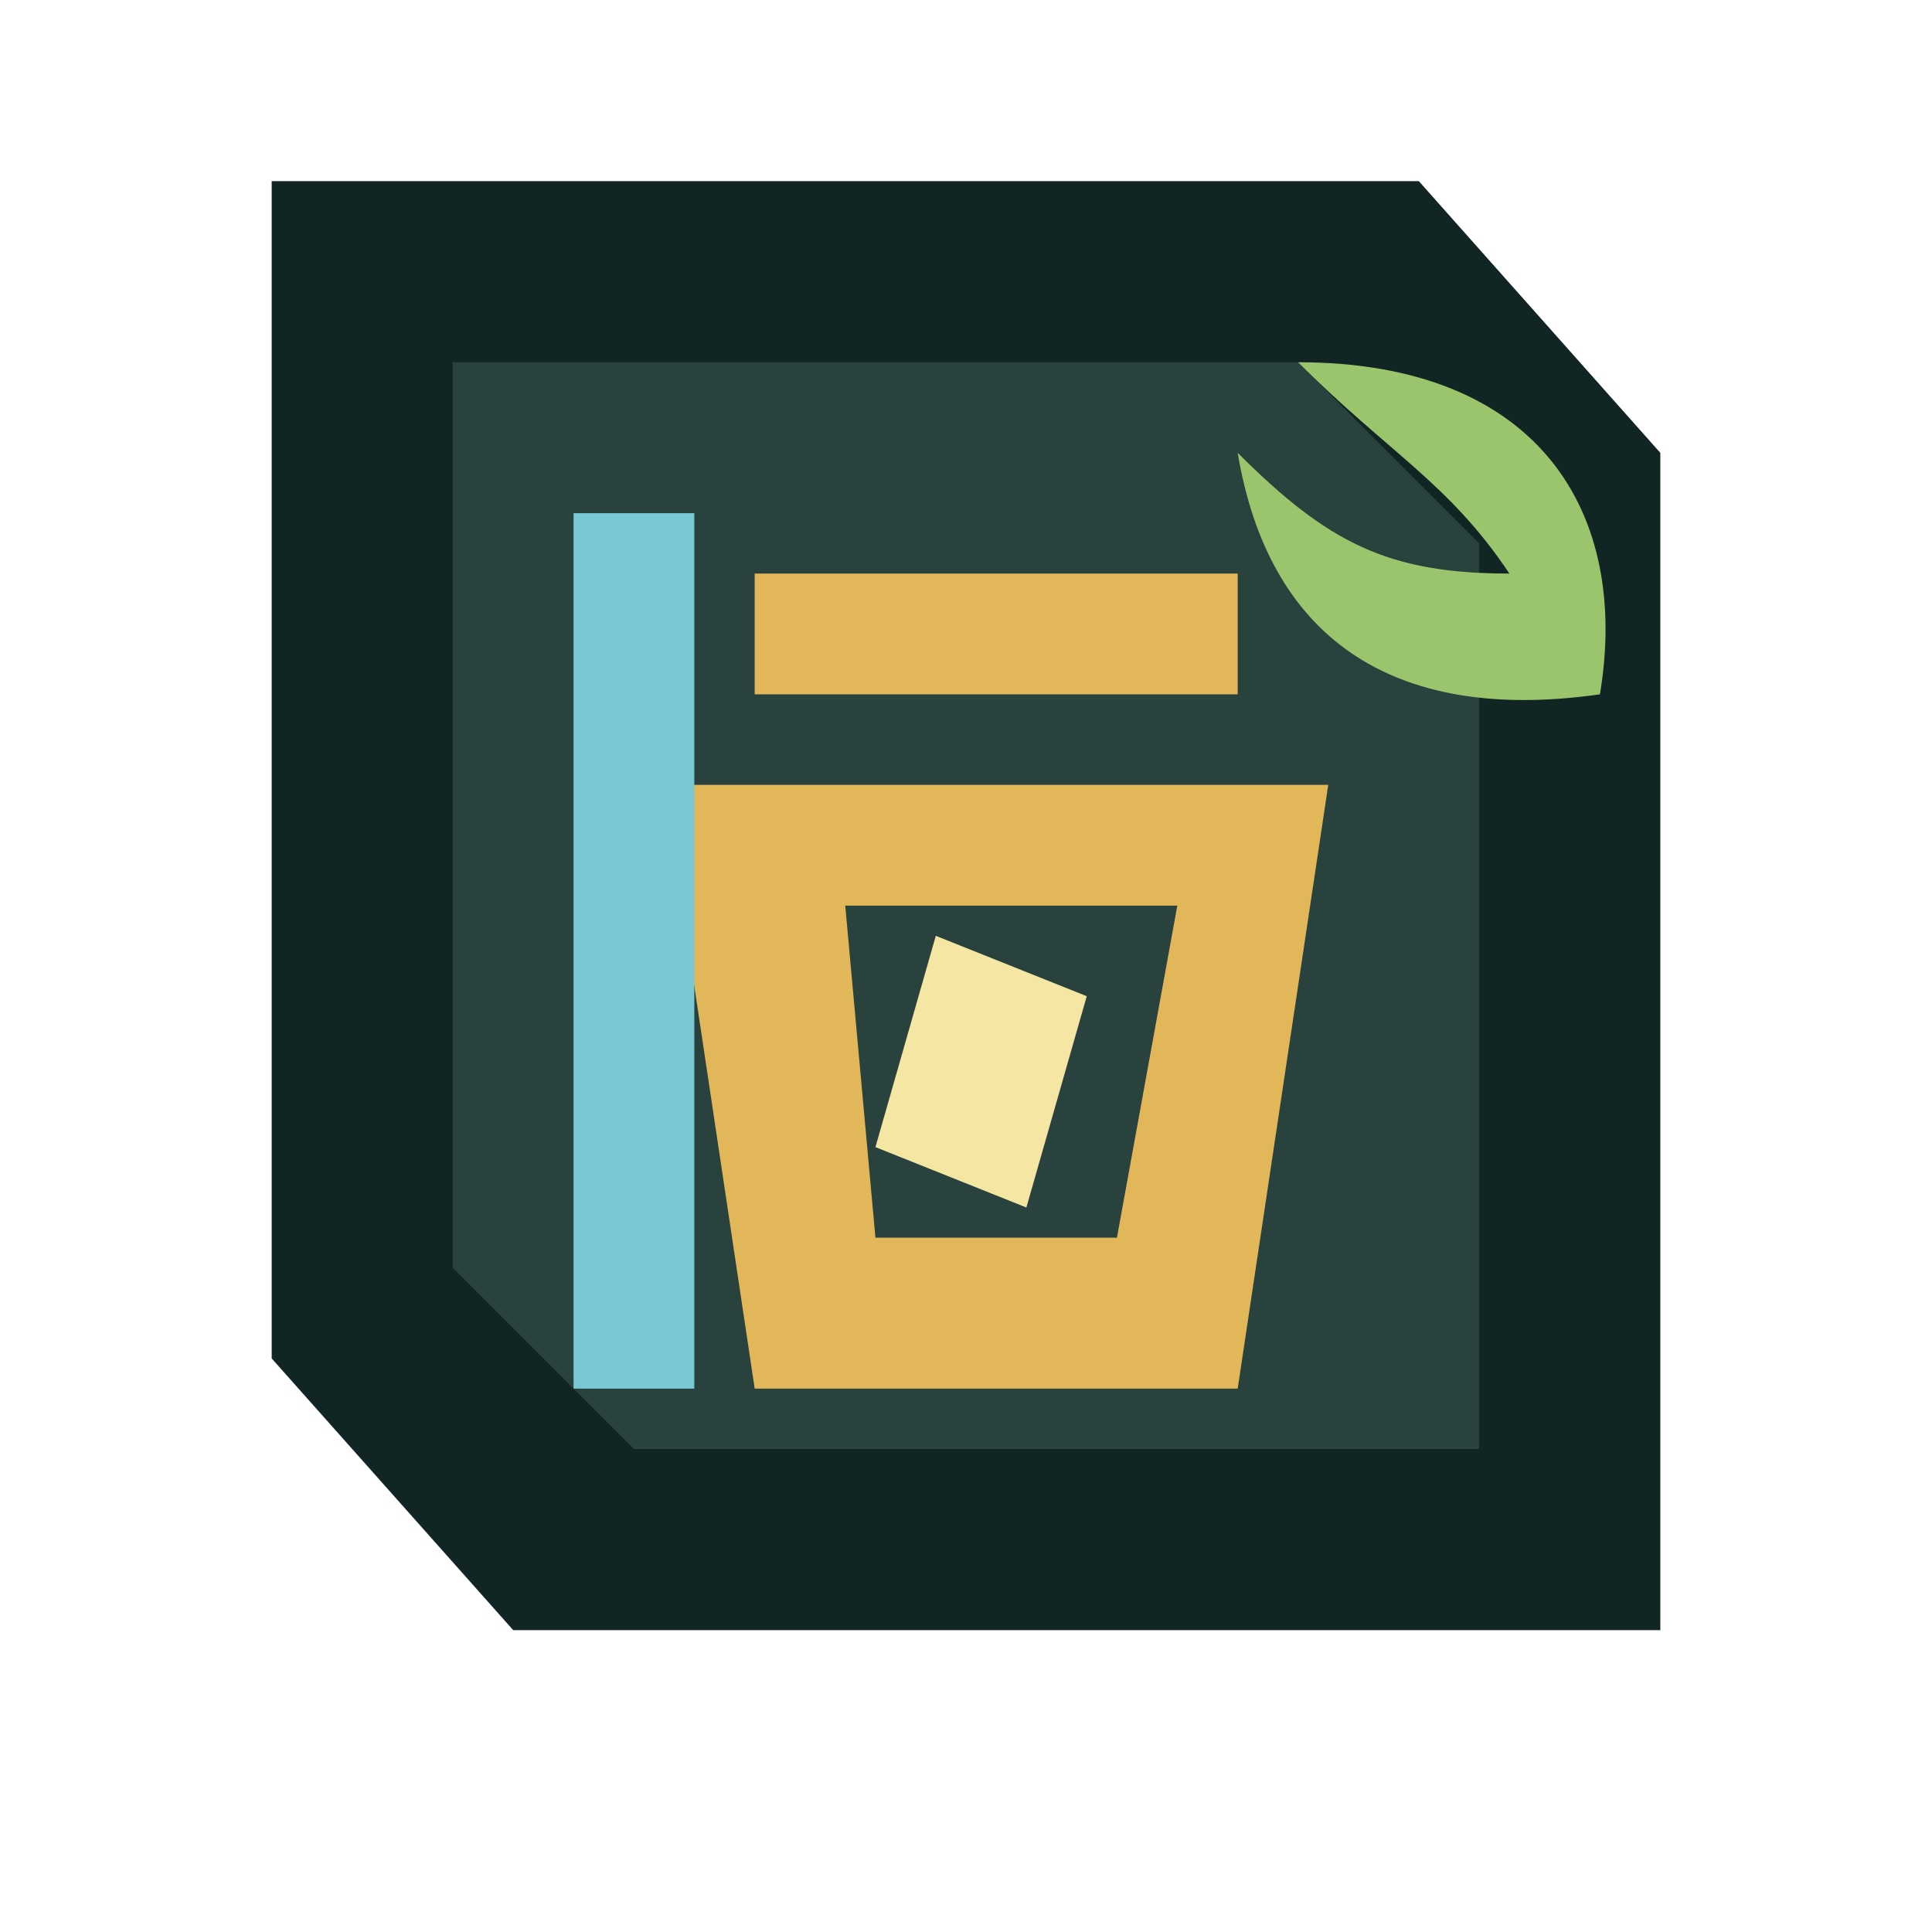
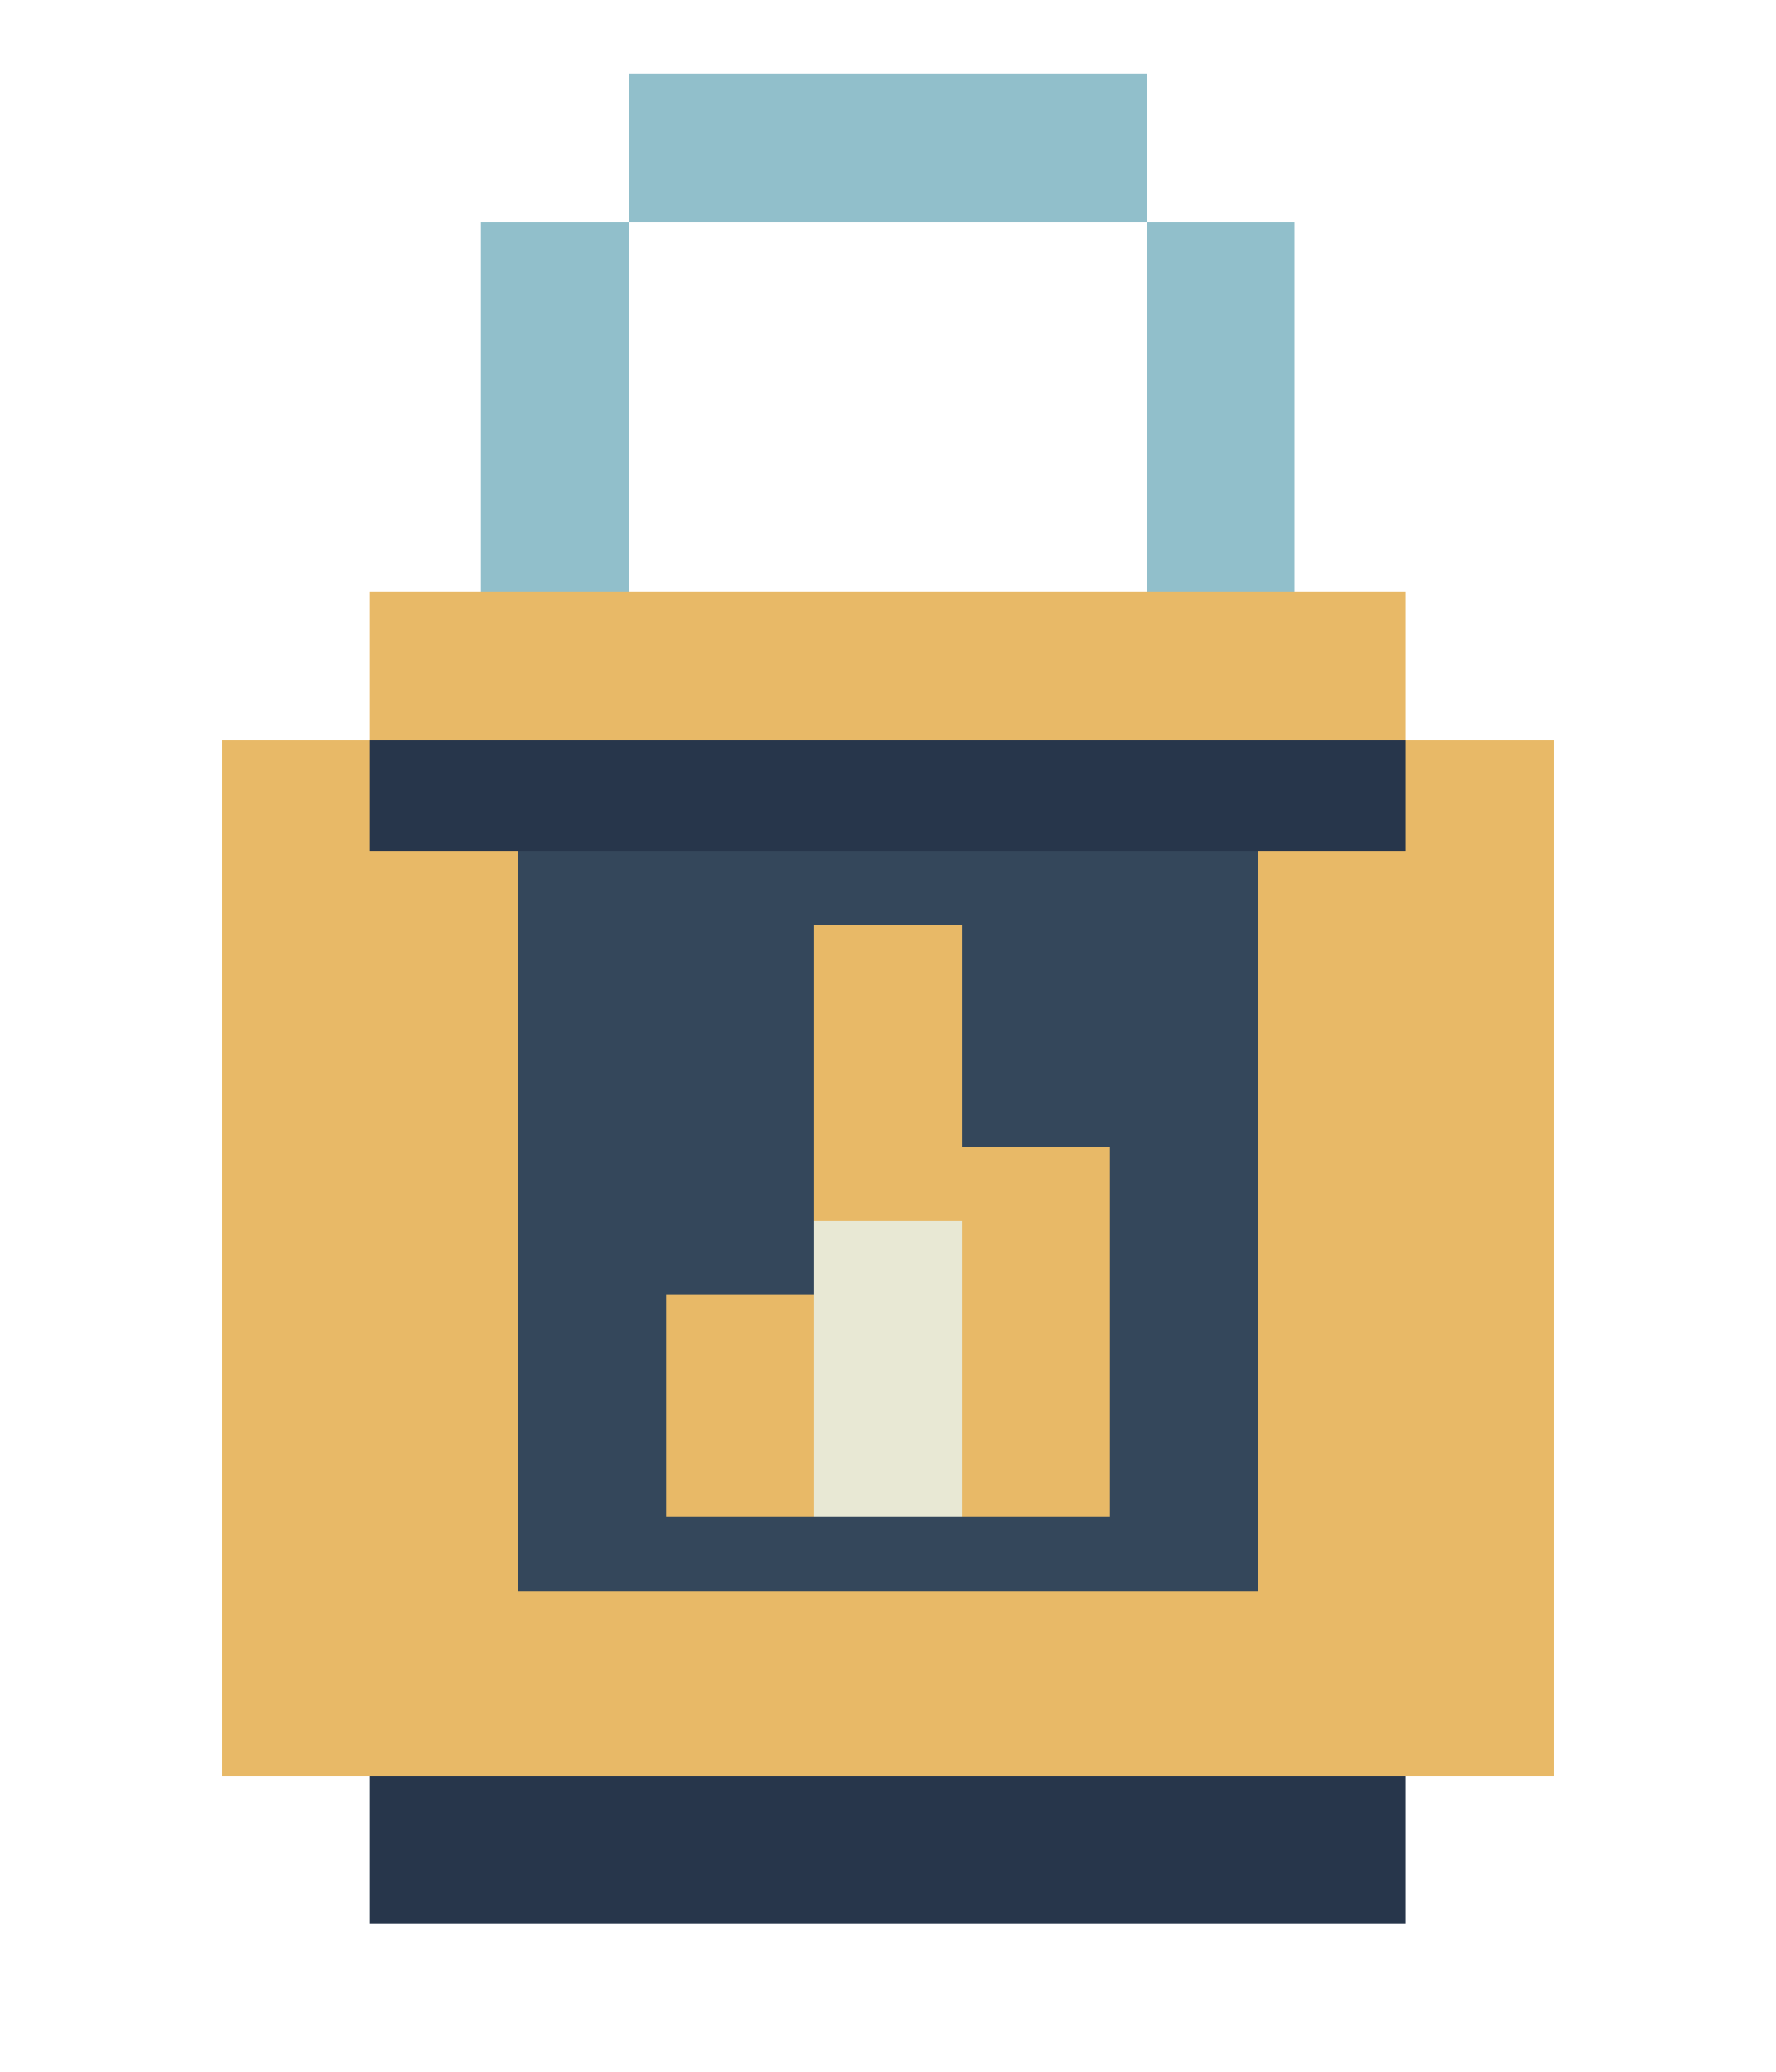
- <svg xmlns="http://www.w3.org/2000/svg" viewBox="0 0 64 64" role="img" aria-labelledby="title">
-   <path fill="#112624" d="M9 6h38l8 9v39H17l-8-9z" />
-   <path fill="#29423d" d="M15 12h28l6 6v30H21l-6-6z" />
-   <path fill="#e2b75a" d="M25 19h16v4H25zm-3 7h22l-3 20H25zm6 4 1 11h8l2-11z" />
-   <path fill="#f5e6a4" d="m31 31 5 2-2 7-5-2z" />
-   <path fill="#79c9d4" d="M19 17h4v29h-4z" />
-   <path fill="#9ac56d" d="M43 12c8 0 11 5 10 11-7 1-11-2-12-8 3 3 5 4 9 4-2-3-4-4-7-7z" />
+ <svg xmlns="http://www.w3.org/2000/svg" viewBox="0 0 48 56" role="img" aria-labelledby="title" shape-rendering="crispEdges">
+   <path fill="#91BFCB" d="M17 2h14v4h4v10h-4V6H17v10h-4V6h4z" />
+   <path fill="#E8B967" d="M10 16h28v4h4v28h-4v4H10v-4H6V20h4z" />
+   <path fill="#34475B" d="M14 23h20v20H14z" />
+   <path fill="#E8B967" d="M22 25h4v6h4v10H18v-6h4z" />
+   <path fill="#E8E8D4" d="M22 33h4v8h-4z" />
+   <path fill="#27364B" d="M10 48h28v4H10zM10 20h28v3H10z" />
</svg>
